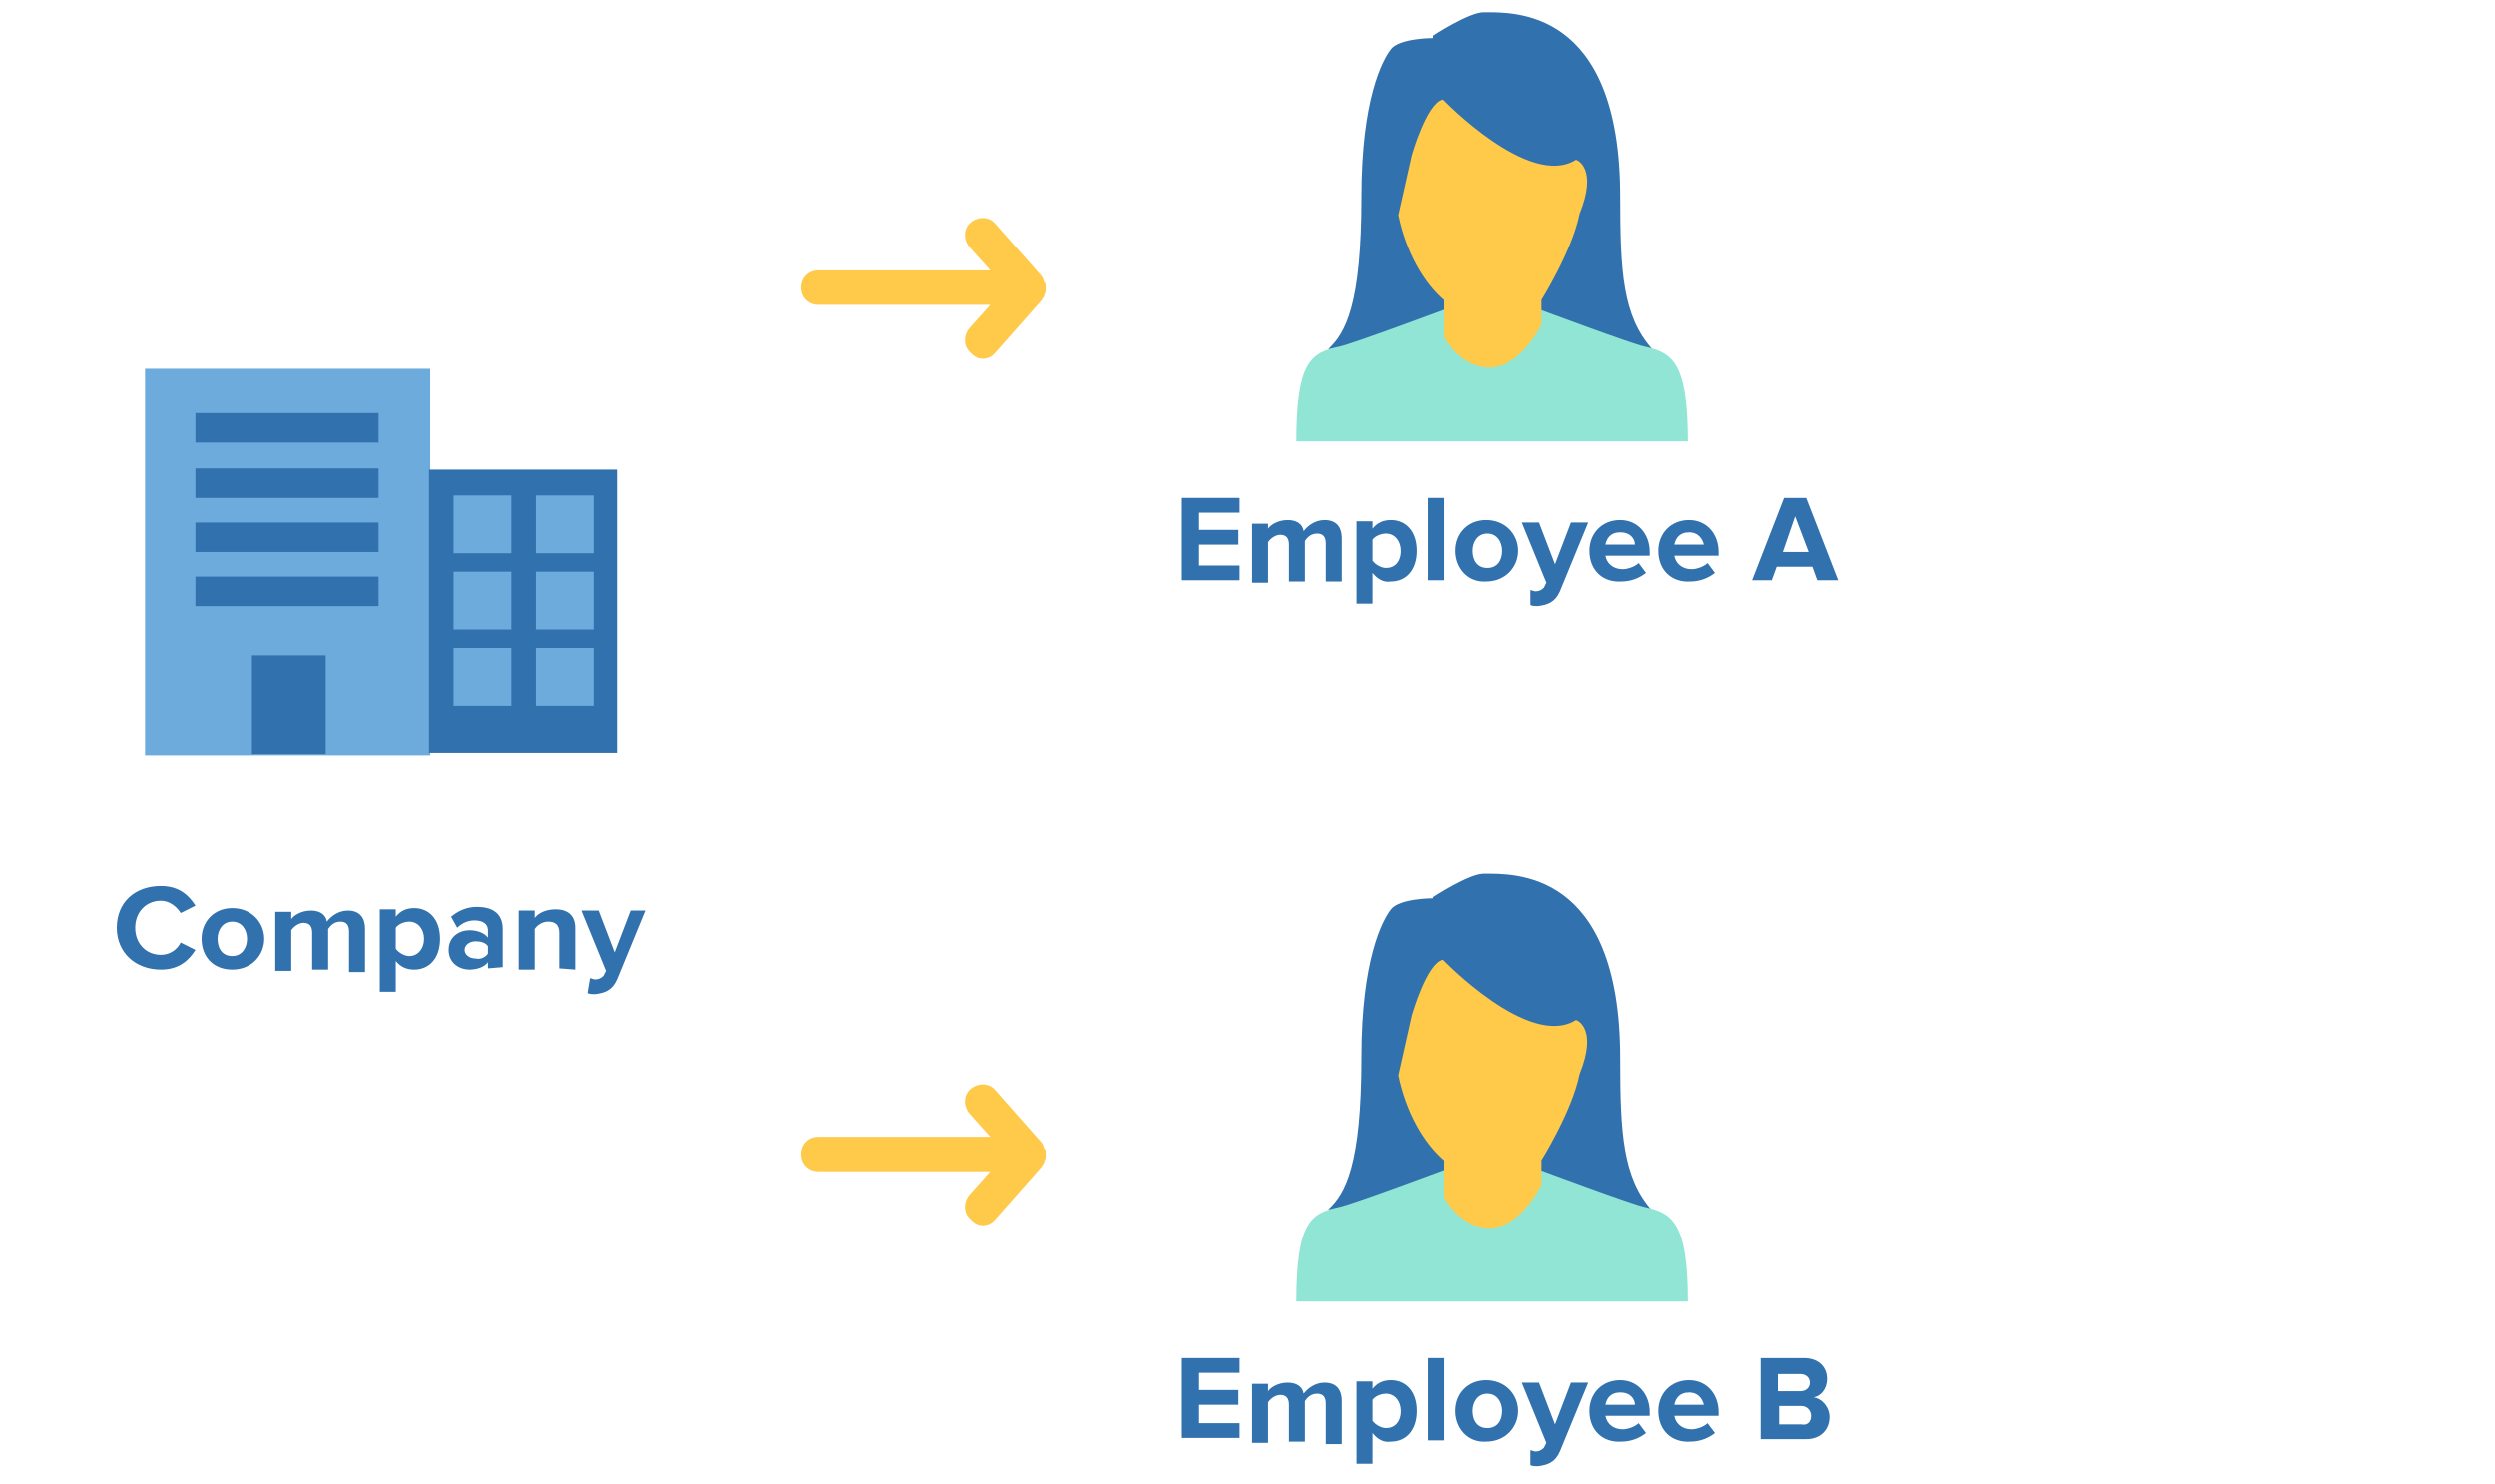
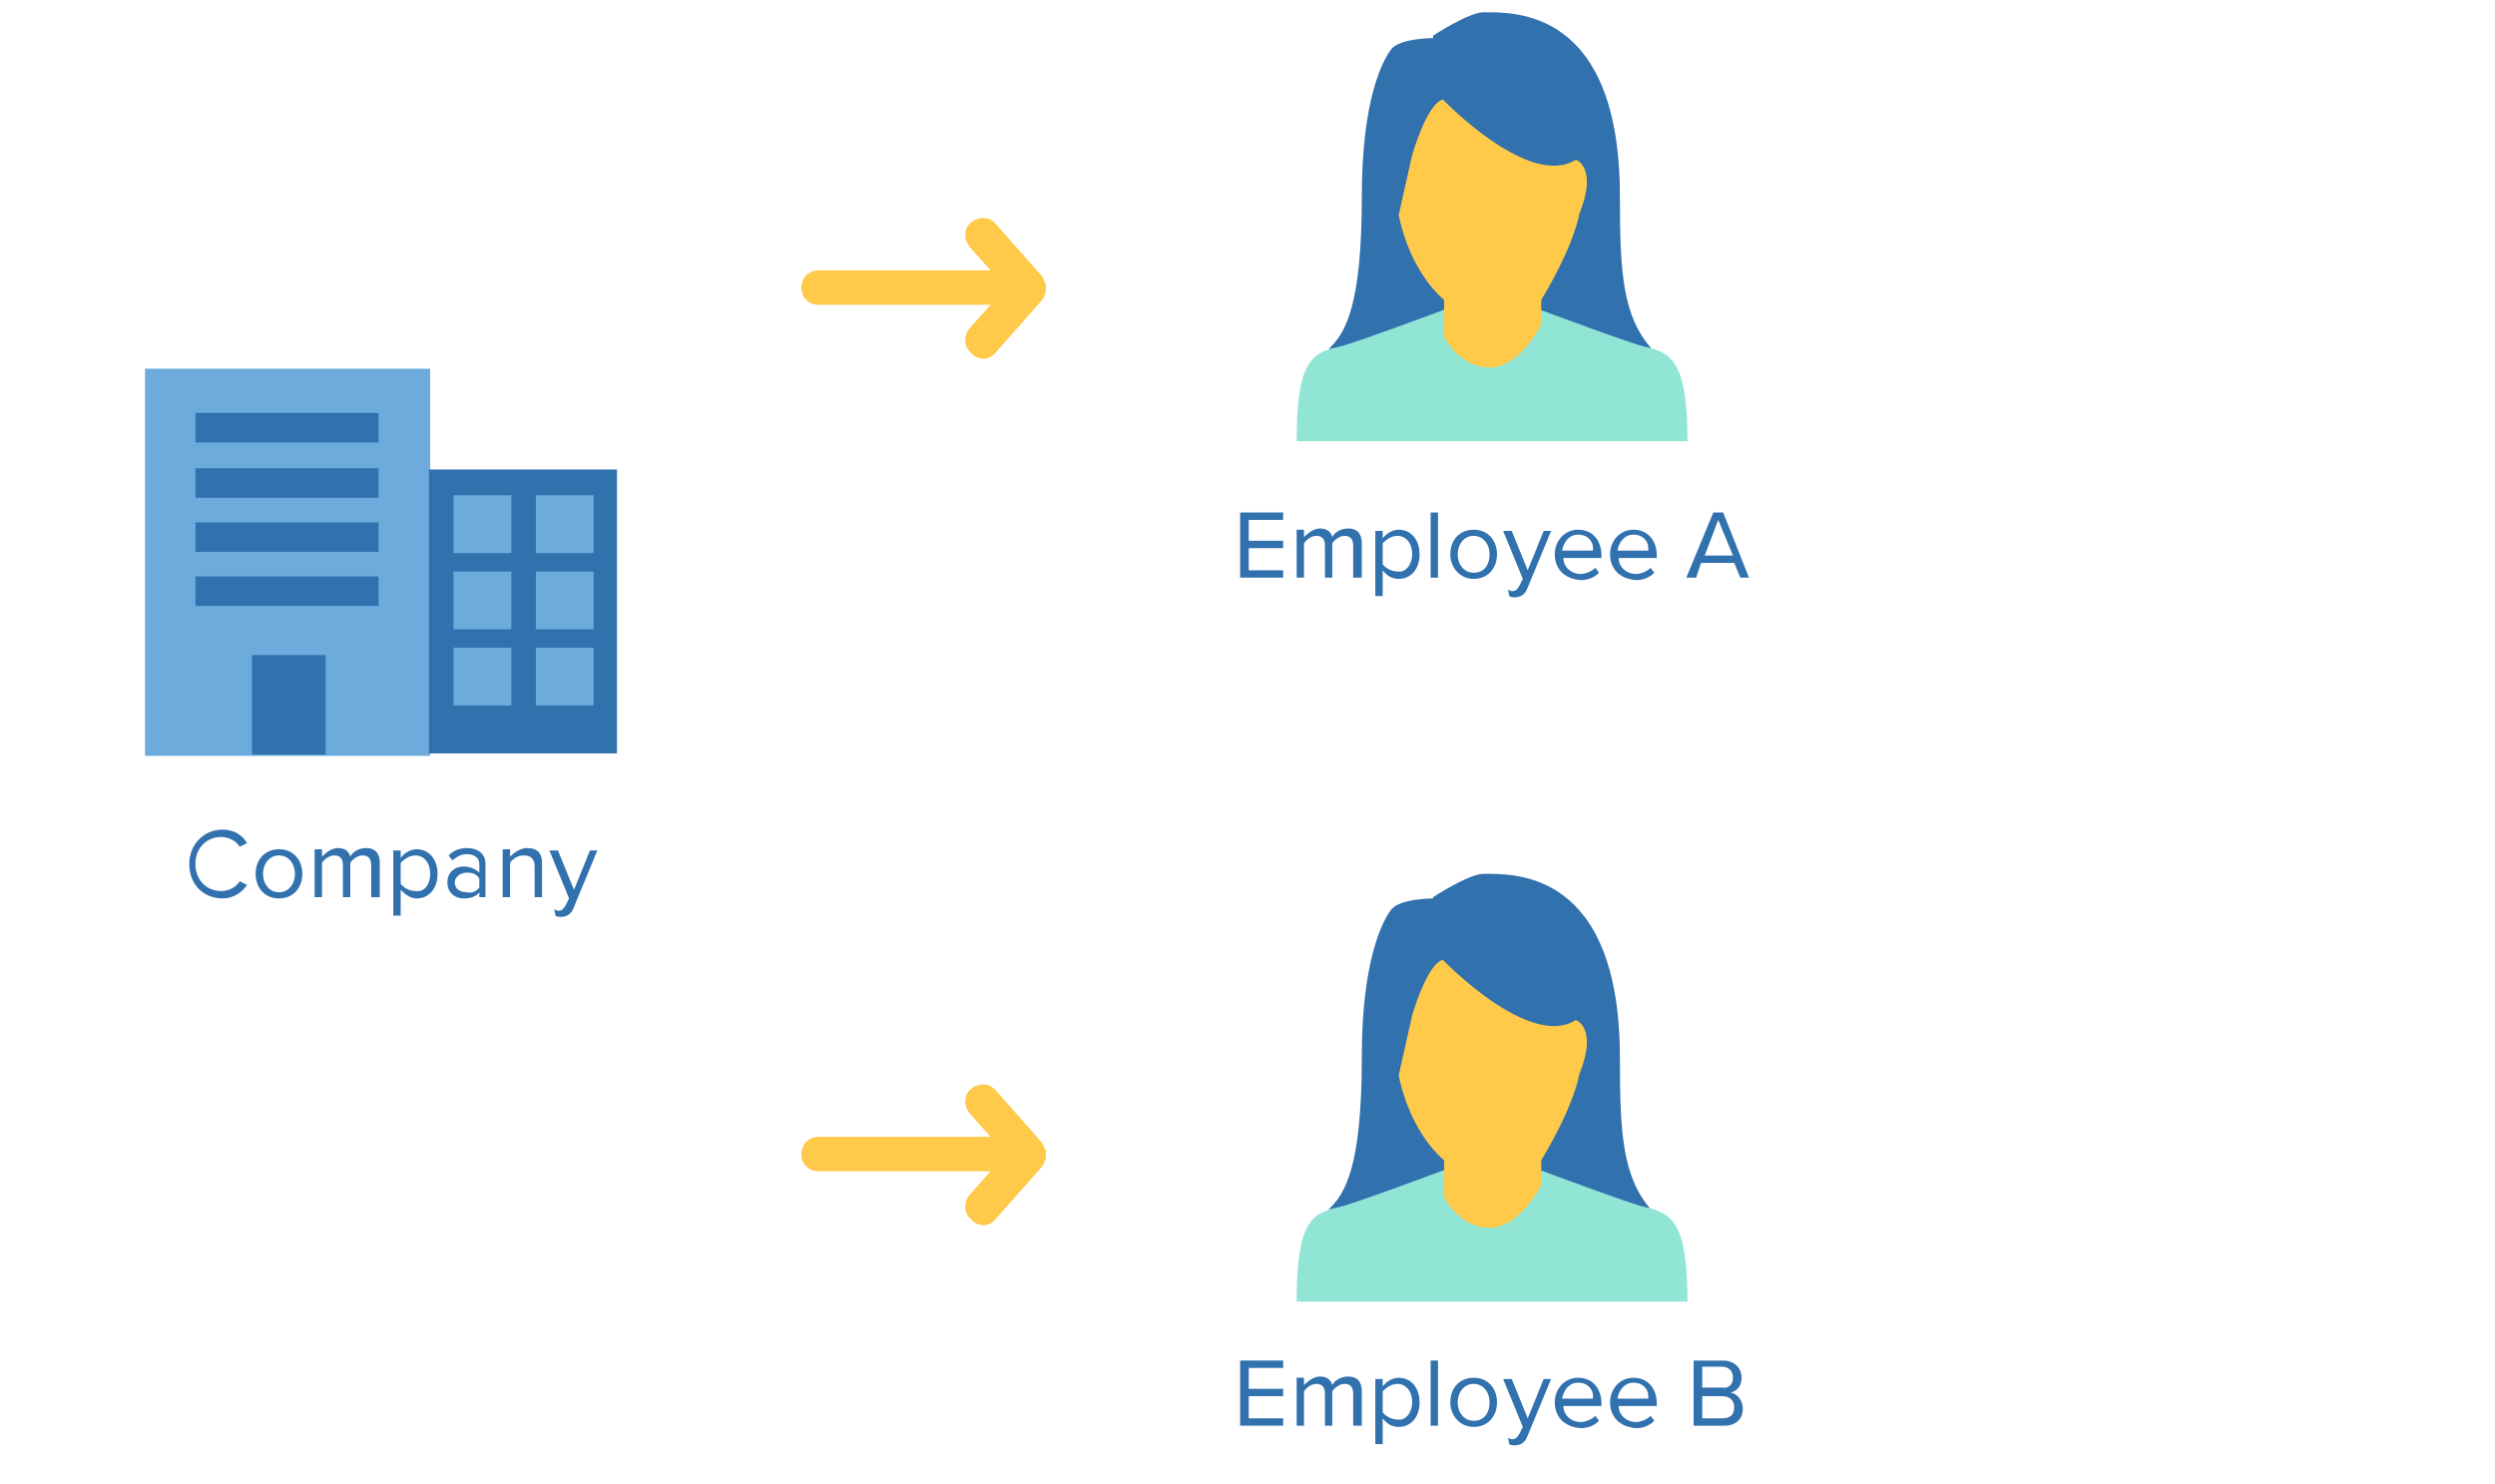
<svg xmlns="http://www.w3.org/2000/svg" version="1.1" id="Layer_1" x="0px" y="0px" viewBox="0 0 203 120.7" style="enable-background:new 0 0 203 120.7;" xml:space="preserve">
  <style type="text/css">
	.st0{fill:#FFC949;}
- 	.st1{fill:#3171AE;}
- 	.st2{fill:#6DABDD;}
- 	.st3{enable-background:new    ;}
- 	.st4{fill:#91E5D5;}
+ 	.st1{fill:#6DABDD;}
+ 	.st2{fill:#3171AE;}
+ 	.st3{fill:#91E5D5;}
</style>
  <path class="st0" d="M81,28.7l3.8-4.3c0-0.1,0.1-0.1,0.1-0.2C85,24.1,85,24,85,24c0-0.1,0.1-0.2,0.1-0.3s0-0.2,0-0.2  c0-0.1,0-0.2,0-0.3s0-0.2-0.1-0.2c0-0.1-0.1-0.2-0.1-0.3s-0.1-0.1-0.1-0.2L81,18.2c-0.5-0.6-1.4-0.6-2-0.1s-0.6,1.4-0.1,2l1.7,1.9  h-14c-0.8,0-1.4,0.6-1.4,1.4s0.6,1.4,1.4,1.4h14l-1.7,1.9c-0.5,0.6-0.5,1.5,0.1,2C79.6,29.4,80.5,29.3,81,28.7z" />
  <path class="st0" d="M81,99.2l3.8-4.3c0-0.1,0.1-0.1,0.1-0.2c0.1-0.1,0.1-0.2,0.1-0.2c0-0.1,0.1-0.2,0.1-0.3c0-0.1,0-0.2,0-0.2  c0-0.1,0-0.2,0-0.3c0-0.1,0-0.2-0.1-0.2c0-0.1-0.1-0.2-0.1-0.3c0-0.1-0.1-0.1-0.1-0.2L81,88.7c-0.5-0.6-1.4-0.6-2-0.1  s-0.6,1.4-0.1,2l1.7,1.9h-14c-0.8,0-1.4,0.6-1.4,1.4s0.6,1.4,1.4,1.4h14l-1.7,1.9c-0.5,0.6-0.5,1.5,0.1,2  C79.6,99.9,80.5,99.8,81,99.2z" />
  <g>
    <g>
-       <path class="st1" d="M9.5,75.5c0-2.1,1.5-3.4,3.6-3.4c1.5,0,2.3,0.8,2.8,1.6l-1.2,0.6c-0.3-0.5-0.9-1-1.6-1    c-1.2,0-2.1,0.9-2.1,2.2s0.9,2.2,2.1,2.2c0.7,0,1.3-0.4,1.6-1l1.2,0.6c-0.5,0.8-1.3,1.6-2.8,1.6C11,78.9,9.5,77.5,9.5,75.5z" />
-       <path class="st1" d="M16.4,76.4c0-1.4,1-2.5,2.5-2.5c1.6,0,2.6,1.2,2.6,2.5s-1,2.5-2.6,2.5S16.4,77.8,16.4,76.4z M20.1,76.4    c0-0.7-0.4-1.4-1.2-1.4c-0.8,0-1.2,0.7-1.2,1.4c0,0.8,0.4,1.4,1.2,1.4S20.1,77.1,20.1,76.4z" />
-       <path class="st1" d="M28.4,78.8v-3c0-0.5-0.2-0.8-0.7-0.8s-0.8,0.3-1,0.6v3.3h-1.3v-3c0-0.5-0.2-0.8-0.7-0.8c-0.4,0-0.8,0.3-1,0.6    V79h-1.3v-4.8h1.3v0.6c0.2-0.3,0.8-0.7,1.6-0.7c0.7,0,1.2,0.3,1.3,0.9c0.3-0.4,0.9-0.9,1.7-0.9c0.9,0,1.4,0.5,1.4,1.5v3.5h-1.3    V78.8z" />
-       <path class="st1" d="M32.2,78.2v2.5h-1.3V74h1.3v0.6c0.4-0.5,0.9-0.7,1.5-0.7c1.2,0,2.1,0.9,2.1,2.5s-0.9,2.5-2.1,2.5    C33.1,78.9,32.6,78.7,32.2,78.2z M34.5,76.4c0-0.8-0.5-1.4-1.2-1.4c-0.4,0-0.9,0.2-1.1,0.5v1.7c0.2,0.3,0.7,0.6,1.1,0.6    C34,77.8,34.5,77.2,34.5,76.4z" />
-       <path class="st1" d="M39.7,78.8v-0.5c-0.3,0.4-0.9,0.6-1.5,0.6c-0.8,0-1.7-0.5-1.7-1.6s0.9-1.6,1.7-1.6c0.6,0,1.2,0.2,1.5,0.6    v-0.6c0-0.5-0.4-0.8-1.1-0.8c-0.5,0-1,0.2-1.4,0.6l-0.5-0.9c0.6-0.5,1.3-0.8,2.1-0.8c1.1,0,2.1,0.4,2.1,1.8v3.1L39.7,78.8    L39.7,78.8z M39.7,77.6V77c-0.2-0.3-0.6-0.4-1-0.4c-0.5,0-0.9,0.3-0.9,0.7s0.4,0.7,0.9,0.7C39.1,78.1,39.5,77.9,39.7,77.6z" />
-       <path class="st1" d="M45.5,78.8v-2.9c0-0.7-0.4-0.9-0.9-0.9s-0.9,0.3-1.1,0.6v3.3h-1.3v-4.8h1.3v0.6c0.3-0.4,0.9-0.7,1.7-0.7    c1.1,0,1.6,0.6,1.6,1.5v3.4L45.5,78.8L45.5,78.8z" />
-       <path class="st1" d="M48,79.6c0.1,0,0.3,0.1,0.4,0.1c0.3,0,0.5-0.1,0.7-0.3l0.2-0.4l-2-4.9h1.4l1.3,3.4l1.3-3.4h1.2l-2.3,5.6    c-0.4,0.9-1,1.1-1.8,1.2c-0.1,0-0.5,0-0.6-0.1L48,79.6z" />
-     </g>
-     <g>
      <g>
        <g>
          <g>
            <g>
-               <rect x="11.8" y="30" class="st2" width="23.2" height="31.5" />
+               <rect x="11.8" y="30" class="st1" width="23.2" height="31.5" />
            </g>
          </g>
        </g>
        <g>
          <g>
            <g>
-               <rect x="20.5" y="53.3" class="st1" width="6" height="8.1" />
+               <rect x="20.5" y="53.3" class="st2" width="6" height="8.1" />
            </g>
          </g>
        </g>
        <g>
          <g>
            <g>
              <g>
-                 <rect x="15.9" y="33.6" class="st1" width="14.9" height="2.4" />
+                 <rect x="15.9" y="33.6" class="st2" width="14.9" height="2.4" />
              </g>
            </g>
          </g>
          <g>
            <g>
              <g>
-                 <rect x="15.9" y="38.1" class="st1" width="14.9" height="2.4" />
+                 <rect x="15.9" y="38.1" class="st2" width="14.9" height="2.4" />
              </g>
            </g>
          </g>
          <g>
            <g>
              <g>
-                 <rect x="15.9" y="42.5" class="st1" width="14.9" height="2.4" />
+                 <rect x="15.9" y="42.5" class="st2" width="14.9" height="2.4" />
              </g>
            </g>
          </g>
          <g>
            <g>
              <g>
-                 <rect x="15.9" y="46.9" class="st1" width="14.9" height="2.4" />
+                 <rect x="15.9" y="46.9" class="st2" width="14.9" height="2.4" />
              </g>
            </g>
          </g>
        </g>
      </g>
      <g>
        <g>
          <g>
-             <rect x="34.9" y="38.2" class="st1" width="15.3" height="23.1" />
+             <rect x="34.9" y="38.2" class="st2" width="15.3" height="23.1" />
          </g>
        </g>
      </g>
      <g>
        <g>
          <g>
            <g>
              <g>
-                 <rect x="36.9" y="40.3" class="st2" width="4.7" height="4.7" />
+                 <rect x="36.9" y="40.3" class="st1" width="4.7" height="4.7" />
              </g>
            </g>
          </g>
          <g>
            <g>
              <g>
-                 <rect x="36.9" y="46.5" class="st2" width="4.7" height="4.7" />
+                 <rect x="36.9" y="46.5" class="st1" width="4.7" height="4.7" />
              </g>
            </g>
          </g>
          <g>
            <g>
              <g>
-                 <rect x="36.9" y="52.7" class="st2" width="4.7" height="4.7" />
+                 <rect x="36.9" y="52.7" class="st1" width="4.7" height="4.7" />
              </g>
            </g>
          </g>
        </g>
        <g>
          <g>
            <g>
              <g>
-                 <rect x="43.6" y="40.3" class="st2" width="4.7" height="4.7" />
+                 <rect x="43.6" y="40.3" class="st1" width="4.7" height="4.7" />
              </g>
            </g>
          </g>
          <g>
            <g>
              <g>
-                 <rect x="43.6" y="46.5" class="st2" width="4.7" height="4.7" />
+                 <rect x="43.6" y="46.5" class="st1" width="4.7" height="4.7" />
              </g>
            </g>
          </g>
          <g>
            <g>
              <g>
-                 <rect x="43.6" y="52.7" class="st2" width="4.7" height="4.7" />
+                 <rect x="43.6" y="52.7" class="st1" width="4.7" height="4.7" />
              </g>
            </g>
          </g>
        </g>
      </g>
    </g>
+     <g>
+       <path class="st2" d="M15.4,70.3c0-1.6,1.2-2.8,2.7-2.8c0.9,0,1.6,0.4,2,1.1l-0.6,0.3c-0.3-0.5-0.9-0.8-1.5-0.8    c-1.2,0-2.1,0.9-2.1,2.2c0,1.3,0.9,2.2,2.1,2.2c0.6,0,1.2-0.3,1.5-0.8l0.6,0.3c-0.4,0.6-1.1,1.1-2,1.1    C16.6,73.1,15.4,72,15.4,70.3z" />
+       <path class="st2" d="M20.8,71.1c0-1.1,0.7-2,1.9-2s1.9,0.9,1.9,2c0,1.1-0.7,2-1.9,2S20.8,72.2,20.8,71.1z M24,71.1    c0-0.8-0.5-1.5-1.3-1.5c-0.8,0-1.3,0.7-1.3,1.5c0,0.8,0.5,1.5,1.3,1.5C23.5,72.6,24,71.9,24,71.1z" />
+       <path class="st2" d="M30.2,73v-2.6c0-0.5-0.2-0.8-0.7-0.8c-0.4,0-0.8,0.3-1,0.6V73h-0.6v-2.6c0-0.5-0.2-0.8-0.7-0.8    c-0.4,0-0.8,0.3-1,0.6V73h-0.6v-3.9h0.6v0.6c0.2-0.2,0.7-0.7,1.3-0.7c0.6,0,0.9,0.3,1,0.7c0.2-0.4,0.7-0.7,1.3-0.7    c0.7,0,1.1,0.4,1.1,1.2V73H30.2z" />
+       <path class="st2" d="M32.6,72.4v2.1H32v-5.3h0.6v0.6c0.3-0.4,0.8-0.7,1.3-0.7c1,0,1.7,0.8,1.7,2c0,1.2-0.7,2-1.7,2    C33.4,73.1,33,72.8,32.6,72.4z M35,71.1c0-0.9-0.5-1.5-1.2-1.5c-0.5,0-0.9,0.3-1.2,0.6v1.7c0.2,0.3,0.7,0.6,1.2,0.6    C34.6,72.6,35,71.9,35,71.1z" />
+       <path class="st2" d="M39,73v-0.4c-0.3,0.4-0.8,0.5-1.3,0.5c-0.6,0-1.3-0.4-1.3-1.3c0-0.9,0.7-1.3,1.3-1.3c0.5,0,1,0.2,1.3,0.5    v-0.7c0-0.5-0.4-0.8-1-0.8c-0.5,0-0.8,0.2-1.2,0.5l-0.3-0.4c0.4-0.4,0.9-0.6,1.5-0.6c0.8,0,1.5,0.4,1.5,1.3V73H39z M39,72.2v-0.7    C38.8,71.1,38.4,71,38,71c-0.6,0-1,0.4-1,0.8c0,0.5,0.4,0.8,1,0.8C38.4,72.7,38.8,72.5,39,72.2z" />
+       <path class="st2" d="M43.5,73v-2.5c0-0.7-0.4-0.9-0.9-0.9c-0.5,0-0.9,0.3-1.1,0.6V73h-0.6v-3.9h0.6v0.6c0.3-0.3,0.8-0.7,1.4-0.7    c0.8,0,1.2,0.4,1.2,1.2V73H43.5z" />
+       <path class="st2" d="M45.1,74c0.1,0,0.2,0.1,0.3,0.1c0.3,0,0.4-0.1,0.6-0.4l0.3-0.6l-1.6-3.9h0.7l1.3,3.2l1.3-3.2h0.6l-1.9,4.6    c-0.2,0.6-0.6,0.8-1.1,0.8c-0.1,0-0.3,0-0.4-0.1L45.1,74z" />
+     </g>
+     <g>
+       <path class="st2" d="M100.9,47v-5.3h3.5v0.6h-2.8V44h2.8v0.6h-2.8v1.8h2.8V47H100.9z" />
+       <path class="st2" d="M110.1,47v-2.6c0-0.5-0.2-0.8-0.7-0.8c-0.4,0-0.8,0.3-1,0.6V47h-0.6v-2.6c0-0.5-0.2-0.8-0.7-0.8    c-0.4,0-0.8,0.3-1,0.6V47h-0.6v-3.9h0.6v0.6c0.2-0.2,0.7-0.7,1.3-0.7c0.6,0,0.9,0.3,1,0.7c0.2-0.4,0.7-0.7,1.3-0.7    c0.7,0,1.1,0.4,1.1,1.2V47H110.1z" />
+       <path class="st2" d="M112.5,46.4v2.1h-0.6v-5.3h0.6v0.6c0.3-0.4,0.8-0.7,1.3-0.7c1,0,1.7,0.8,1.7,2c0,1.2-0.7,2-1.7,2    C113.2,47.1,112.8,46.8,112.5,46.4z M114.9,45.1c0-0.9-0.5-1.5-1.2-1.5c-0.5,0-0.9,0.3-1.2,0.6v1.7c0.2,0.3,0.7,0.6,1.2,0.6    C114.4,46.6,114.9,45.9,114.9,45.1z" />
+       <path class="st2" d="M116.4,47v-5.3h0.6V47H116.4z" />
+       <path class="st2" d="M118,45.1c0-1.1,0.7-2,1.9-2c1.2,0,1.9,0.9,1.9,2c0,1.1-0.7,2-1.9,2C118.8,47.1,118,46.2,118,45.1z     M121.2,45.1c0-0.8-0.5-1.5-1.3-1.5c-0.8,0-1.3,0.7-1.3,1.5c0,0.8,0.5,1.5,1.3,1.5C120.8,46.6,121.2,45.9,121.2,45.1z" />
+       <path class="st2" d="M122.7,48c0.1,0,0.2,0.1,0.3,0.1c0.3,0,0.4-0.1,0.6-0.4l0.3-0.6l-1.6-3.9h0.7l1.3,3.2l1.3-3.2h0.6l-1.9,4.6    c-0.2,0.6-0.6,0.8-1.1,0.8c-0.1,0-0.3,0-0.4-0.1L122.7,48z" />
+       <path class="st2" d="M126.5,45.1c0-1.1,0.8-2,1.9-2c1.2,0,1.9,0.9,1.9,2.1v0.2h-3.1c0,0.7,0.6,1.3,1.4,1.3c0.4,0,0.9-0.2,1.2-0.5    l0.3,0.4c-0.4,0.4-0.9,0.6-1.5,0.6C127.3,47.1,126.5,46.3,126.5,45.1z M128.4,43.5c-0.8,0-1.2,0.7-1.3,1.3h2.5    C129.7,44.2,129.3,43.5,128.4,43.5z" />
+       <path class="st2" d="M131,45.1c0-1.1,0.8-2,1.9-2c1.2,0,1.9,0.9,1.9,2.1v0.2h-3.1c0,0.7,0.6,1.3,1.4,1.3c0.4,0,0.9-0.2,1.2-0.5    l0.3,0.4c-0.4,0.4-0.9,0.6-1.5,0.6C131.8,47.1,131,46.3,131,45.1z M132.9,43.5c-0.8,0-1.2,0.7-1.3,1.3h2.5    C134.2,44.2,133.8,43.5,132.9,43.5z" />
+       <path class="st2" d="M141.6,47l-0.5-1.2h-2.7L138,47h-0.8l2.2-5.3h0.8l2.1,5.3H141.6z M139.8,42.3l-1.1,2.9h2.3L139.8,42.3z" />
+     </g>
+     <g>
+       <path class="st2" d="M100.9,116v-5.3h3.5v0.6h-2.8v1.7h2.8v0.6h-2.8v1.8h2.8v0.6H100.9z" />
+       <path class="st2" d="M110.1,116v-2.6c0-0.5-0.2-0.8-0.7-0.8c-0.4,0-0.8,0.3-1,0.6v2.8h-0.6v-2.6c0-0.5-0.2-0.8-0.7-0.8    c-0.4,0-0.8,0.3-1,0.6v2.8h-0.6v-3.9h0.6v0.6c0.2-0.2,0.7-0.7,1.3-0.7c0.6,0,0.9,0.3,1,0.7c0.2-0.4,0.7-0.7,1.3-0.7    c0.7,0,1.1,0.4,1.1,1.2v2.8H110.1z" />
+       <path class="st2" d="M112.5,115.4v2.1h-0.6v-5.3h0.6v0.6c0.3-0.4,0.8-0.7,1.3-0.7c1,0,1.7,0.8,1.7,2c0,1.2-0.7,2-1.7,2    C113.2,116.1,112.8,115.8,112.5,115.4z M114.9,114.1c0-0.9-0.5-1.5-1.2-1.5c-0.5,0-0.9,0.3-1.2,0.6v1.7c0.2,0.3,0.7,0.6,1.2,0.6    C114.4,115.6,114.9,114.9,114.9,114.1z" />
+       <path class="st2" d="M116.4,116v-5.3h0.6v5.3H116.4z" />
+       <path class="st2" d="M118,114.1c0-1.1,0.7-2,1.9-2c1.2,0,1.9,0.9,1.9,2c0,1.1-0.7,2-1.9,2C118.8,116.1,118,115.2,118,114.1z     M121.2,114.1c0-0.8-0.5-1.5-1.3-1.5c-0.8,0-1.3,0.7-1.3,1.5c0,0.8,0.5,1.5,1.3,1.5C120.8,115.6,121.2,114.9,121.2,114.1z" />
+       <path class="st2" d="M122.7,117c0.1,0,0.2,0.1,0.3,0.1c0.3,0,0.4-0.1,0.6-0.4l0.3-0.6l-1.6-3.9h0.7l1.3,3.2l1.3-3.2h0.6l-1.9,4.6    c-0.2,0.6-0.6,0.8-1.1,0.8c-0.1,0-0.3,0-0.4-0.1L122.7,117z" />
+       <path class="st2" d="M126.5,114.1c0-1.1,0.8-2,1.9-2c1.2,0,1.9,0.9,1.9,2.1v0.2h-3.1c0,0.7,0.6,1.3,1.4,1.3c0.4,0,0.9-0.2,1.2-0.5    l0.3,0.4c-0.4,0.4-0.9,0.6-1.5,0.6C127.3,116.1,126.5,115.3,126.5,114.1z M128.4,112.5c-0.8,0-1.2,0.7-1.3,1.3h2.5    C129.7,113.2,129.3,112.5,128.4,112.5z" />
+       <path class="st2" d="M131,114.1c0-1.1,0.8-2,1.9-2c1.2,0,1.9,0.9,1.9,2.1v0.2h-3.1c0,0.7,0.6,1.3,1.4,1.3c0.4,0,0.9-0.2,1.2-0.5    l0.3,0.4c-0.4,0.4-0.9,0.6-1.5,0.6C131.8,116.1,131,115.3,131,114.1z M132.9,112.5c-0.8,0-1.2,0.7-1.3,1.3h2.5    C134.2,113.2,133.8,112.5,132.9,112.5z" />
+       <path class="st2" d="M137.8,116v-5.3h2.4c0.9,0,1.5,0.6,1.5,1.4c0,0.7-0.4,1.1-0.9,1.2c0.6,0.1,1,0.7,1,1.3c0,0.9-0.6,1.4-1.5,1.4    H137.8z M141,112.1c0-0.5-0.3-0.9-0.9-0.9h-1.6v1.7h1.6C140.7,113,141,112.6,141,112.1z M141.1,114.5c0-0.5-0.3-0.9-1-0.9h-1.6    v1.8h1.6C140.8,115.4,141.1,115.1,141.1,114.5z" />
+     </g>
  </g>
  <g>
-     <g class="st3">
-       <path class="st1" d="M96.1,47.2v-6.7h4.7v1.2h-3.3v1.4h3.2v1.2h-3.2V46h3.3v1.2H96.1z" />
-       <path class="st1" d="M107.9,47.2v-3c0-0.5-0.2-0.8-0.7-0.8c-0.5,0-0.8,0.3-1,0.6v3.3h-1.3v-3c0-0.5-0.2-0.8-0.7-0.8    c-0.4,0-0.8,0.3-1,0.6v3.3h-1.3v-4.8h1.3V43c0.2-0.3,0.8-0.7,1.6-0.7c0.7,0,1.2,0.3,1.3,0.9c0.3-0.4,0.9-0.9,1.7-0.9    c0.9,0,1.4,0.5,1.4,1.5v3.5H107.9z" />
-       <path class="st1" d="M111.7,46.6v2.5h-1.3v-6.7h1.3V43c0.4-0.5,0.9-0.7,1.5-0.7c1.2,0,2.1,0.9,2.1,2.5c0,1.6-0.9,2.5-2.1,2.5    C112.6,47.4,112.1,47.1,111.7,46.6z M114,44.8c0-0.8-0.5-1.4-1.2-1.4c-0.4,0-0.9,0.2-1.1,0.5v1.7c0.2,0.3,0.7,0.6,1.1,0.6    C113.5,46.2,114,45.7,114,44.8z" />
-       <path class="st1" d="M116.2,47.2v-6.7h1.3v6.7H116.2z" />
-       <path class="st1" d="M118.4,44.8c0-1.4,1-2.5,2.5-2.5c1.6,0,2.6,1.2,2.6,2.5s-1,2.5-2.6,2.5C119.4,47.4,118.4,46.2,118.4,44.8z     M122.2,44.8c0-0.7-0.4-1.4-1.2-1.4c-0.8,0-1.2,0.7-1.2,1.4c0,0.8,0.4,1.4,1.2,1.4C121.8,46.2,122.2,45.6,122.2,44.8z" />
-       <path class="st1" d="M124.5,48c0.1,0,0.3,0.1,0.4,0.1c0.3,0,0.5-0.1,0.7-0.3l0.2-0.4l-2-4.9h1.4l1.3,3.4l1.3-3.4h1.4l-2.3,5.6    c-0.4,0.9-1,1.1-1.8,1.2c-0.1,0-0.5,0-0.6-0.1L124.5,48z" />
-       <path class="st1" d="M129.3,44.8c0-1.4,1-2.5,2.5-2.5c1.4,0,2.4,1.1,2.4,2.6v0.3h-3.6c0.1,0.6,0.6,1.1,1.4,1.1    c0.4,0,1-0.2,1.3-0.5l0.6,0.8c-0.5,0.4-1.2,0.7-2,0.7C130.4,47.4,129.3,46.4,129.3,44.8z M131.8,43.3c-0.8,0-1.1,0.5-1.2,1h2.4    C133,43.9,132.7,43.3,131.8,43.3z" />
-       <path class="st1" d="M134.9,44.8c0-1.4,1-2.5,2.5-2.5c1.4,0,2.4,1.1,2.4,2.6v0.3h-3.6c0.1,0.6,0.6,1.1,1.4,1.1    c0.4,0,1-0.2,1.3-0.5l0.6,0.8c-0.5,0.4-1.2,0.7-2,0.7C136,47.4,134.9,46.4,134.9,44.8z M137.4,43.3c-0.8,0-1.1,0.5-1.2,1h2.4    C138.5,43.9,138.2,43.3,137.4,43.3z" />
-       <path class="st1" d="M147.9,47.2l-0.4-1.1h-2.9l-0.4,1.1h-1.6l2.6-6.7h1.8l2.6,6.7H147.9z M146.1,42l-1,2.9h2.1L146.1,42z" />
-     </g>
-     <path class="st1" d="M108.1,28.4c1.4-1.3,2.7-3.6,2.7-12.4c0-7.9,1.7-11.1,2.4-12c0.7-0.9,3.4-0.9,3.4-0.9V2.9c0,0,2.9-1.9,4.1-1.9   c2.4,0,11.1-0.4,11.1,15c0,6.1,0.2,9.7,2.6,12.4" />
-     <path class="st4" d="M125.3,23.3v1.9c0,0,7.5,2.8,8.5,3c2.2,0.5,3.5,1.2,3.5,7.7h-31.8c0-6.5,1.2-7.2,3.5-7.7c1-0.2,8.5-3,8.5-3   v-1.9" />
+     <path class="st2" d="M108.1,28.4c1.4-1.3,2.7-3.6,2.7-12.4c0-7.9,1.7-11.1,2.4-12c0.7-0.9,3.4-0.9,3.4-0.9V2.9c0,0,2.9-1.9,4.1-1.9   c2.4,0,11.1-0.4,11.1,15c0,6.1,0.2,9.7,2.6,12.4" />
+     <path class="st3" d="M125.3,23.3v1.9c0,0,7.5,2.8,8.5,3c2.2,0.5,3.5,1.2,3.5,7.7h-31.8c0-6.5,1.2-7.2,3.5-7.7c1-0.2,8.5-3,8.5-3   v-1.9" />
    <path class="st0" d="M128.5,17.4c-0.6,3-3.1,7-3.1,7v2c0,0-1.7,3.5-4.2,3.5s-3.7-2.5-3.7-2.5v-2.9h0.1c-1.8-1.5-3.2-4.1-3.8-7   l1.1-4.9c0,0,1.2-4.2,2.5-4.5c0,0,7,7.3,10.8,4.9C128.3,13,130,13.7,128.5,17.4z" />
  </g>
  <g>
-     <g class="st3">
-       <path class="st1" d="M96.1,117.2v-6.7h4.7v1.2h-3.3v1.4h3.2v1.2h-3.2v1.5h3.3v1.2H96.1z" />
-       <path class="st1" d="M107.9,117.2v-3c0-0.5-0.2-0.8-0.7-0.8c-0.5,0-0.8,0.3-1,0.6v3.3h-1.3v-3c0-0.5-0.2-0.8-0.7-0.8    c-0.4,0-0.8,0.3-1,0.6v3.3h-1.3v-4.8h1.3v0.6c0.2-0.3,0.8-0.7,1.6-0.7c0.7,0,1.2,0.3,1.3,0.9c0.3-0.4,0.9-0.9,1.7-0.9    c0.9,0,1.4,0.5,1.4,1.5v3.5H107.9z" />
-       <path class="st1" d="M111.7,116.6v2.5h-1.3v-6.7h1.3v0.6c0.4-0.5,0.9-0.7,1.5-0.7c1.2,0,2.1,0.9,2.1,2.5c0,1.6-0.9,2.5-2.1,2.5    C112.6,117.4,112.1,117.1,111.7,116.6z M114,114.8c0-0.8-0.5-1.4-1.2-1.4c-0.4,0-0.9,0.2-1.1,0.5v1.7c0.2,0.3,0.7,0.6,1.1,0.6    C113.5,116.2,114,115.7,114,114.8z" />
-       <path class="st1" d="M116.2,117.2v-6.7h1.3v6.7H116.2z" />
-       <path class="st1" d="M118.4,114.8c0-1.4,1-2.5,2.5-2.5c1.6,0,2.6,1.2,2.6,2.5s-1,2.5-2.6,2.5C119.4,117.4,118.4,116.2,118.4,114.8    z M122.2,114.8c0-0.7-0.4-1.4-1.2-1.4c-0.8,0-1.2,0.7-1.2,1.4c0,0.8,0.4,1.4,1.2,1.4C121.8,116.2,122.2,115.6,122.2,114.8z" />
-       <path class="st1" d="M124.5,118c0.1,0,0.3,0.1,0.4,0.1c0.3,0,0.5-0.1,0.7-0.3l0.2-0.4l-2-4.9h1.4l1.3,3.4l1.3-3.4h1.4l-2.3,5.6    c-0.4,0.9-1,1.1-1.8,1.2c-0.1,0-0.5,0-0.6-0.1L124.5,118z" />
-       <path class="st1" d="M129.3,114.8c0-1.4,1-2.5,2.5-2.5c1.4,0,2.4,1.1,2.4,2.6v0.3h-3.6c0.1,0.6,0.6,1.1,1.4,1.1    c0.4,0,1-0.2,1.3-0.5l0.6,0.8c-0.5,0.4-1.2,0.7-2,0.7C130.4,117.4,129.3,116.4,129.3,114.8z M131.8,113.3c-0.8,0-1.1,0.5-1.2,1    h2.4C133,113.9,132.7,113.3,131.8,113.3z" />
-       <path class="st1" d="M134.9,114.8c0-1.4,1-2.5,2.5-2.5c1.4,0,2.4,1.1,2.4,2.6v0.3h-3.6c0.1,0.6,0.6,1.1,1.4,1.1    c0.4,0,1-0.2,1.3-0.5l0.6,0.8c-0.5,0.4-1.2,0.7-2,0.7C136,117.4,134.9,116.4,134.9,114.8z M137.4,113.3c-0.8,0-1.1,0.5-1.2,1h2.4    C138.5,113.9,138.2,113.3,137.4,113.3z" />
-       <path class="st1" d="M143.3,117.2v-6.7h3.5c1.3,0,1.9,0.8,1.9,1.7c0,0.8-0.5,1.4-1.1,1.5c0.7,0.1,1.3,0.8,1.3,1.6    c0,1-0.7,1.8-1.9,1.8H143.3z M147.3,112.5c0-0.4-0.3-0.7-0.8-0.7h-1.8v1.4h1.8C147,113.2,147.3,112.9,147.3,112.5z M147.4,115.2    c0-0.4-0.3-0.8-0.8-0.8h-1.8v1.5h1.8C147.1,116,147.4,115.7,147.4,115.2z" />
-     </g>
-     <path class="st1" d="M108.1,98.4c1.4-1.3,2.7-3.6,2.7-12.4c0-7.9,1.7-11.1,2.4-12c0.7-0.9,3.4-0.9,3.4-0.9V73c0,0,2.9-1.9,4.1-1.9   c2.4,0,11.1-0.4,11.1,15c0,6.1,0.2,9.7,2.6,12.4" />
-     <path class="st4" d="M125.3,93.3v1.9c0,0,7.5,2.8,8.5,3c2.2,0.5,3.5,1.2,3.5,7.7h-31.8c0-6.5,1.2-7.2,3.5-7.7c1-0.2,8.5-3,8.5-3   v-1.9" />
+     <path class="st2" d="M108.1,98.4c1.4-1.3,2.7-3.6,2.7-12.4c0-7.9,1.7-11.1,2.4-12c0.7-0.9,3.4-0.9,3.4-0.9V73c0,0,2.9-1.9,4.1-1.9   c2.4,0,11.1-0.4,11.1,15c0,6.1,0.2,9.7,2.6,12.4" />
+     <path class="st3" d="M125.3,93.3v1.9c0,0,7.5,2.8,8.5,3c2.2,0.5,3.5,1.2,3.5,7.7h-31.8c0-6.5,1.2-7.2,3.5-7.7c1-0.2,8.5-3,8.5-3   v-1.9" />
    <path class="st0" d="M128.5,87.4c-0.6,3-3.1,7-3.1,7v2c0,0-1.7,3.5-4.2,3.5s-3.7-2.5-3.7-2.5v-2.9h0.1c-1.8-1.5-3.2-4.1-3.8-7   l1.1-4.9c0,0,1.2-4.2,2.5-4.5c0,0,7,7.3,10.8,4.9C128.3,83,130,83.7,128.5,87.4z" />
  </g>
</svg>
